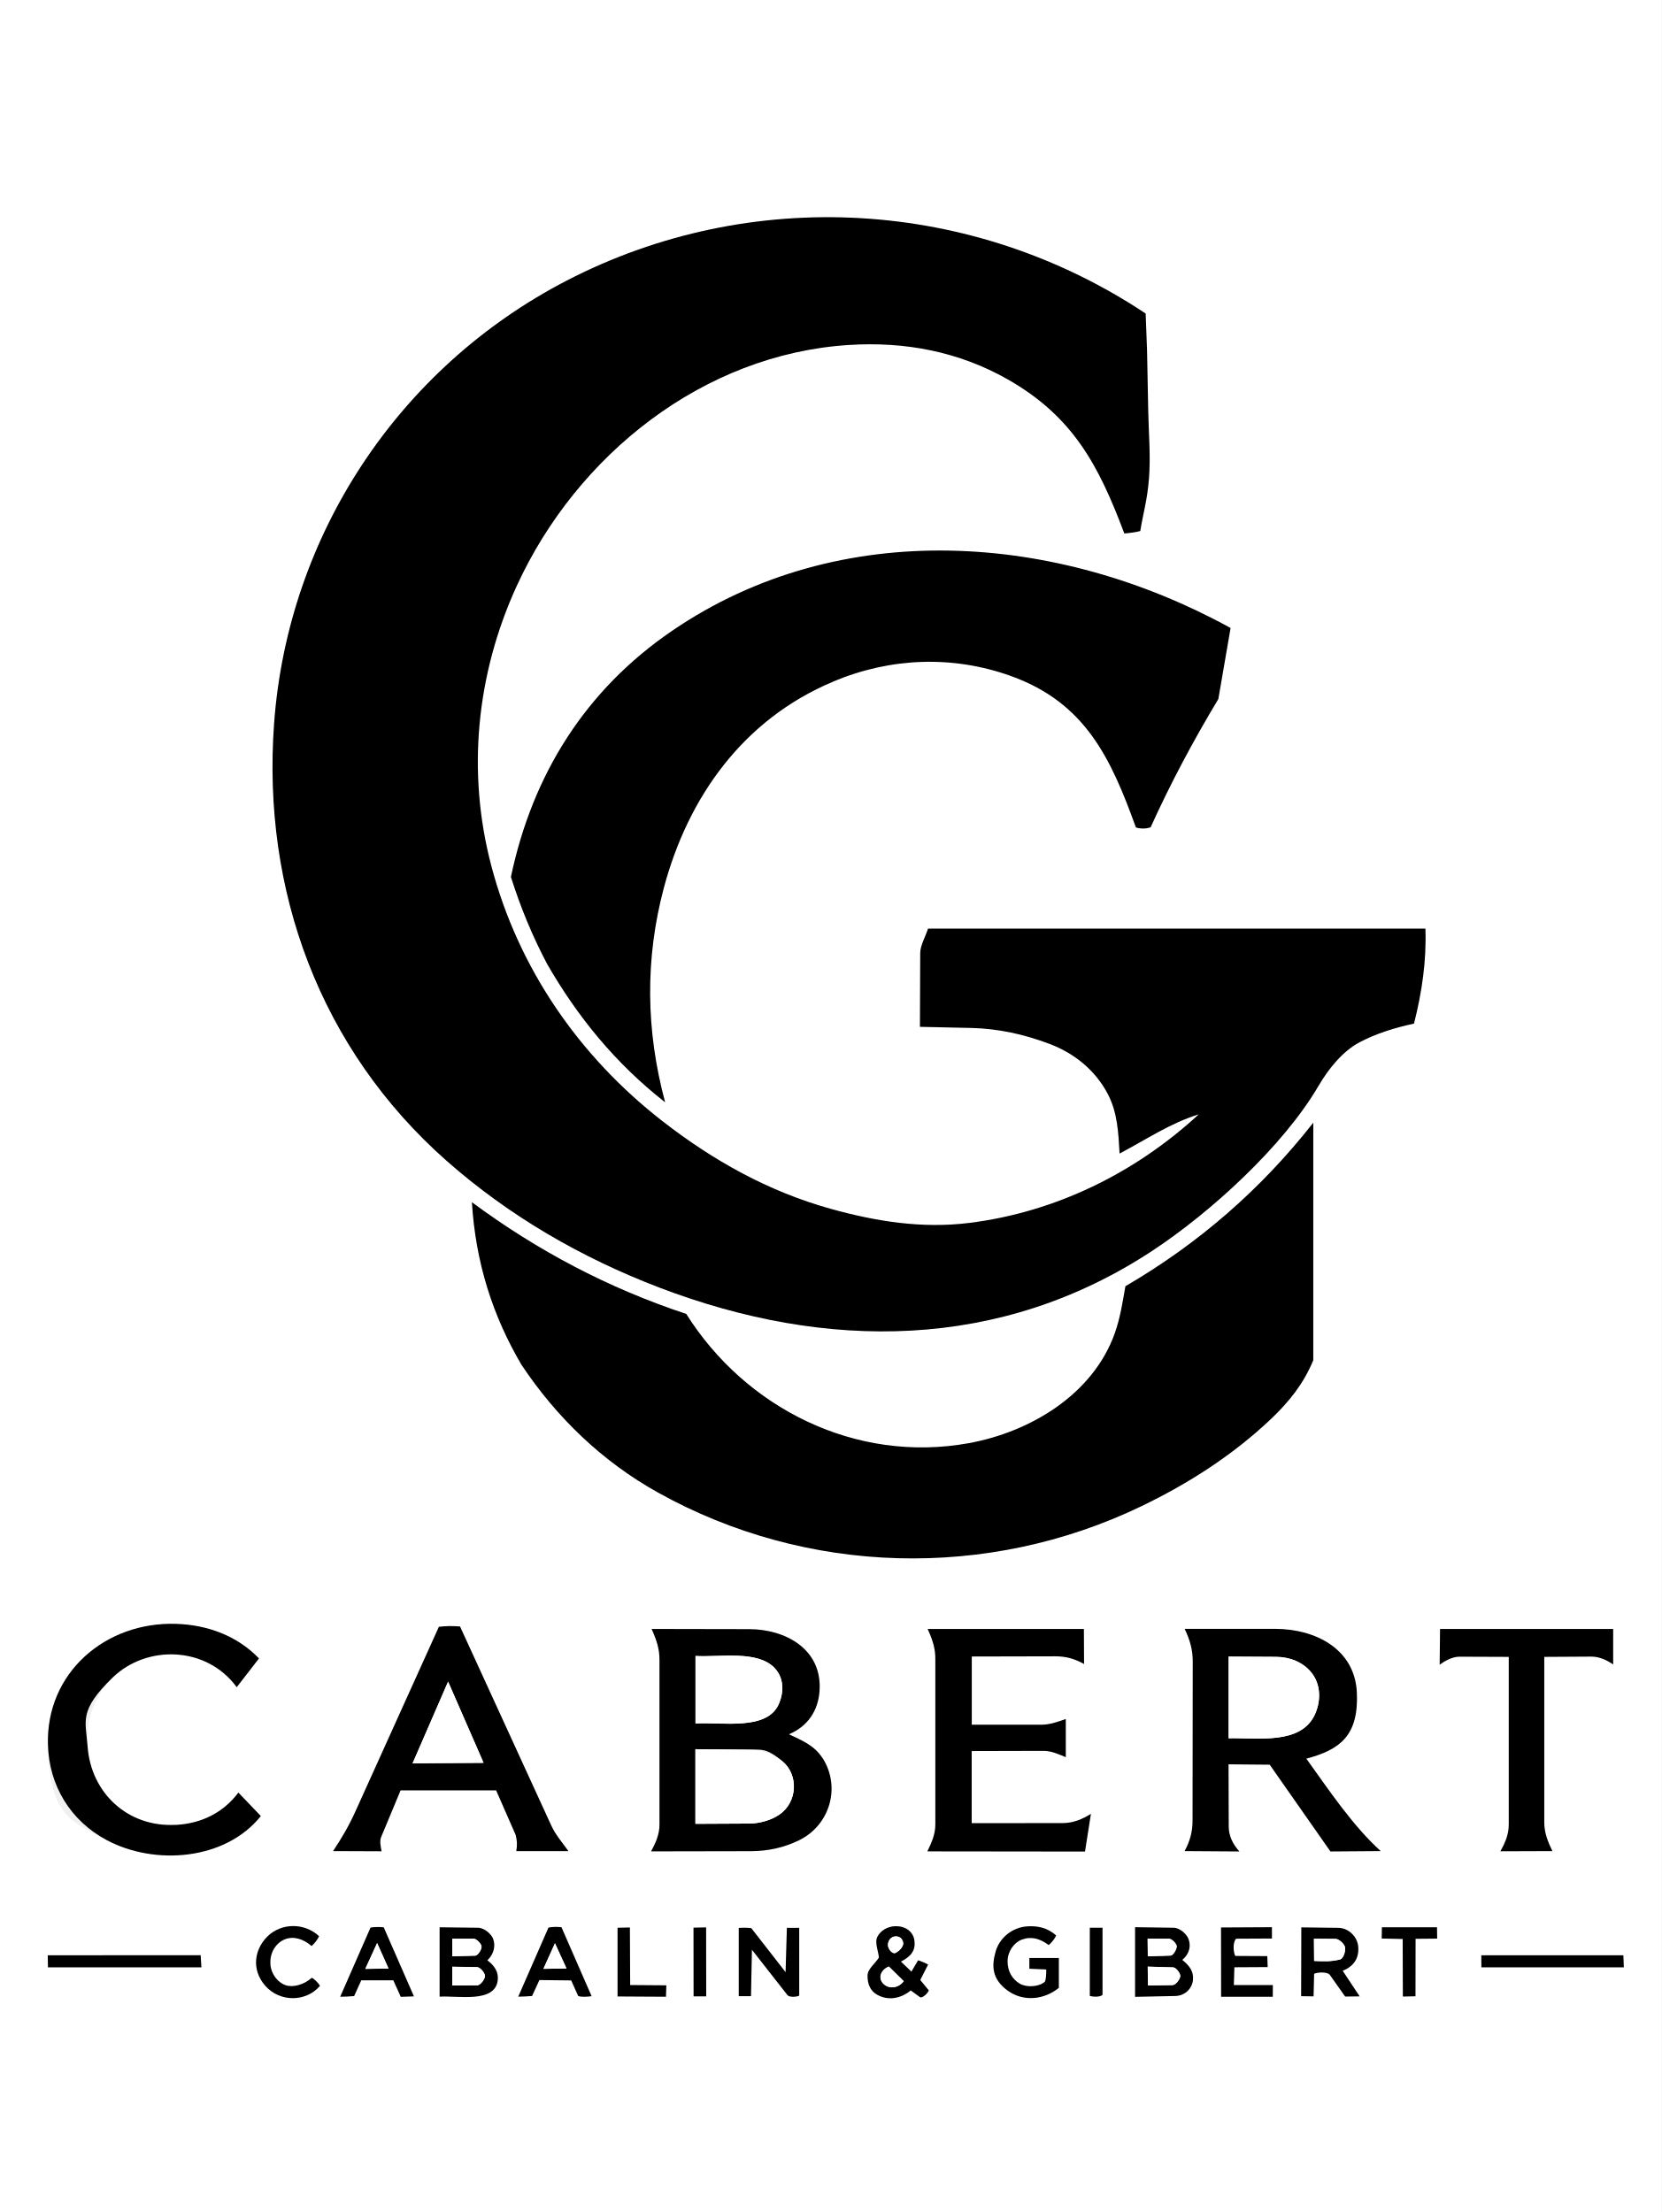
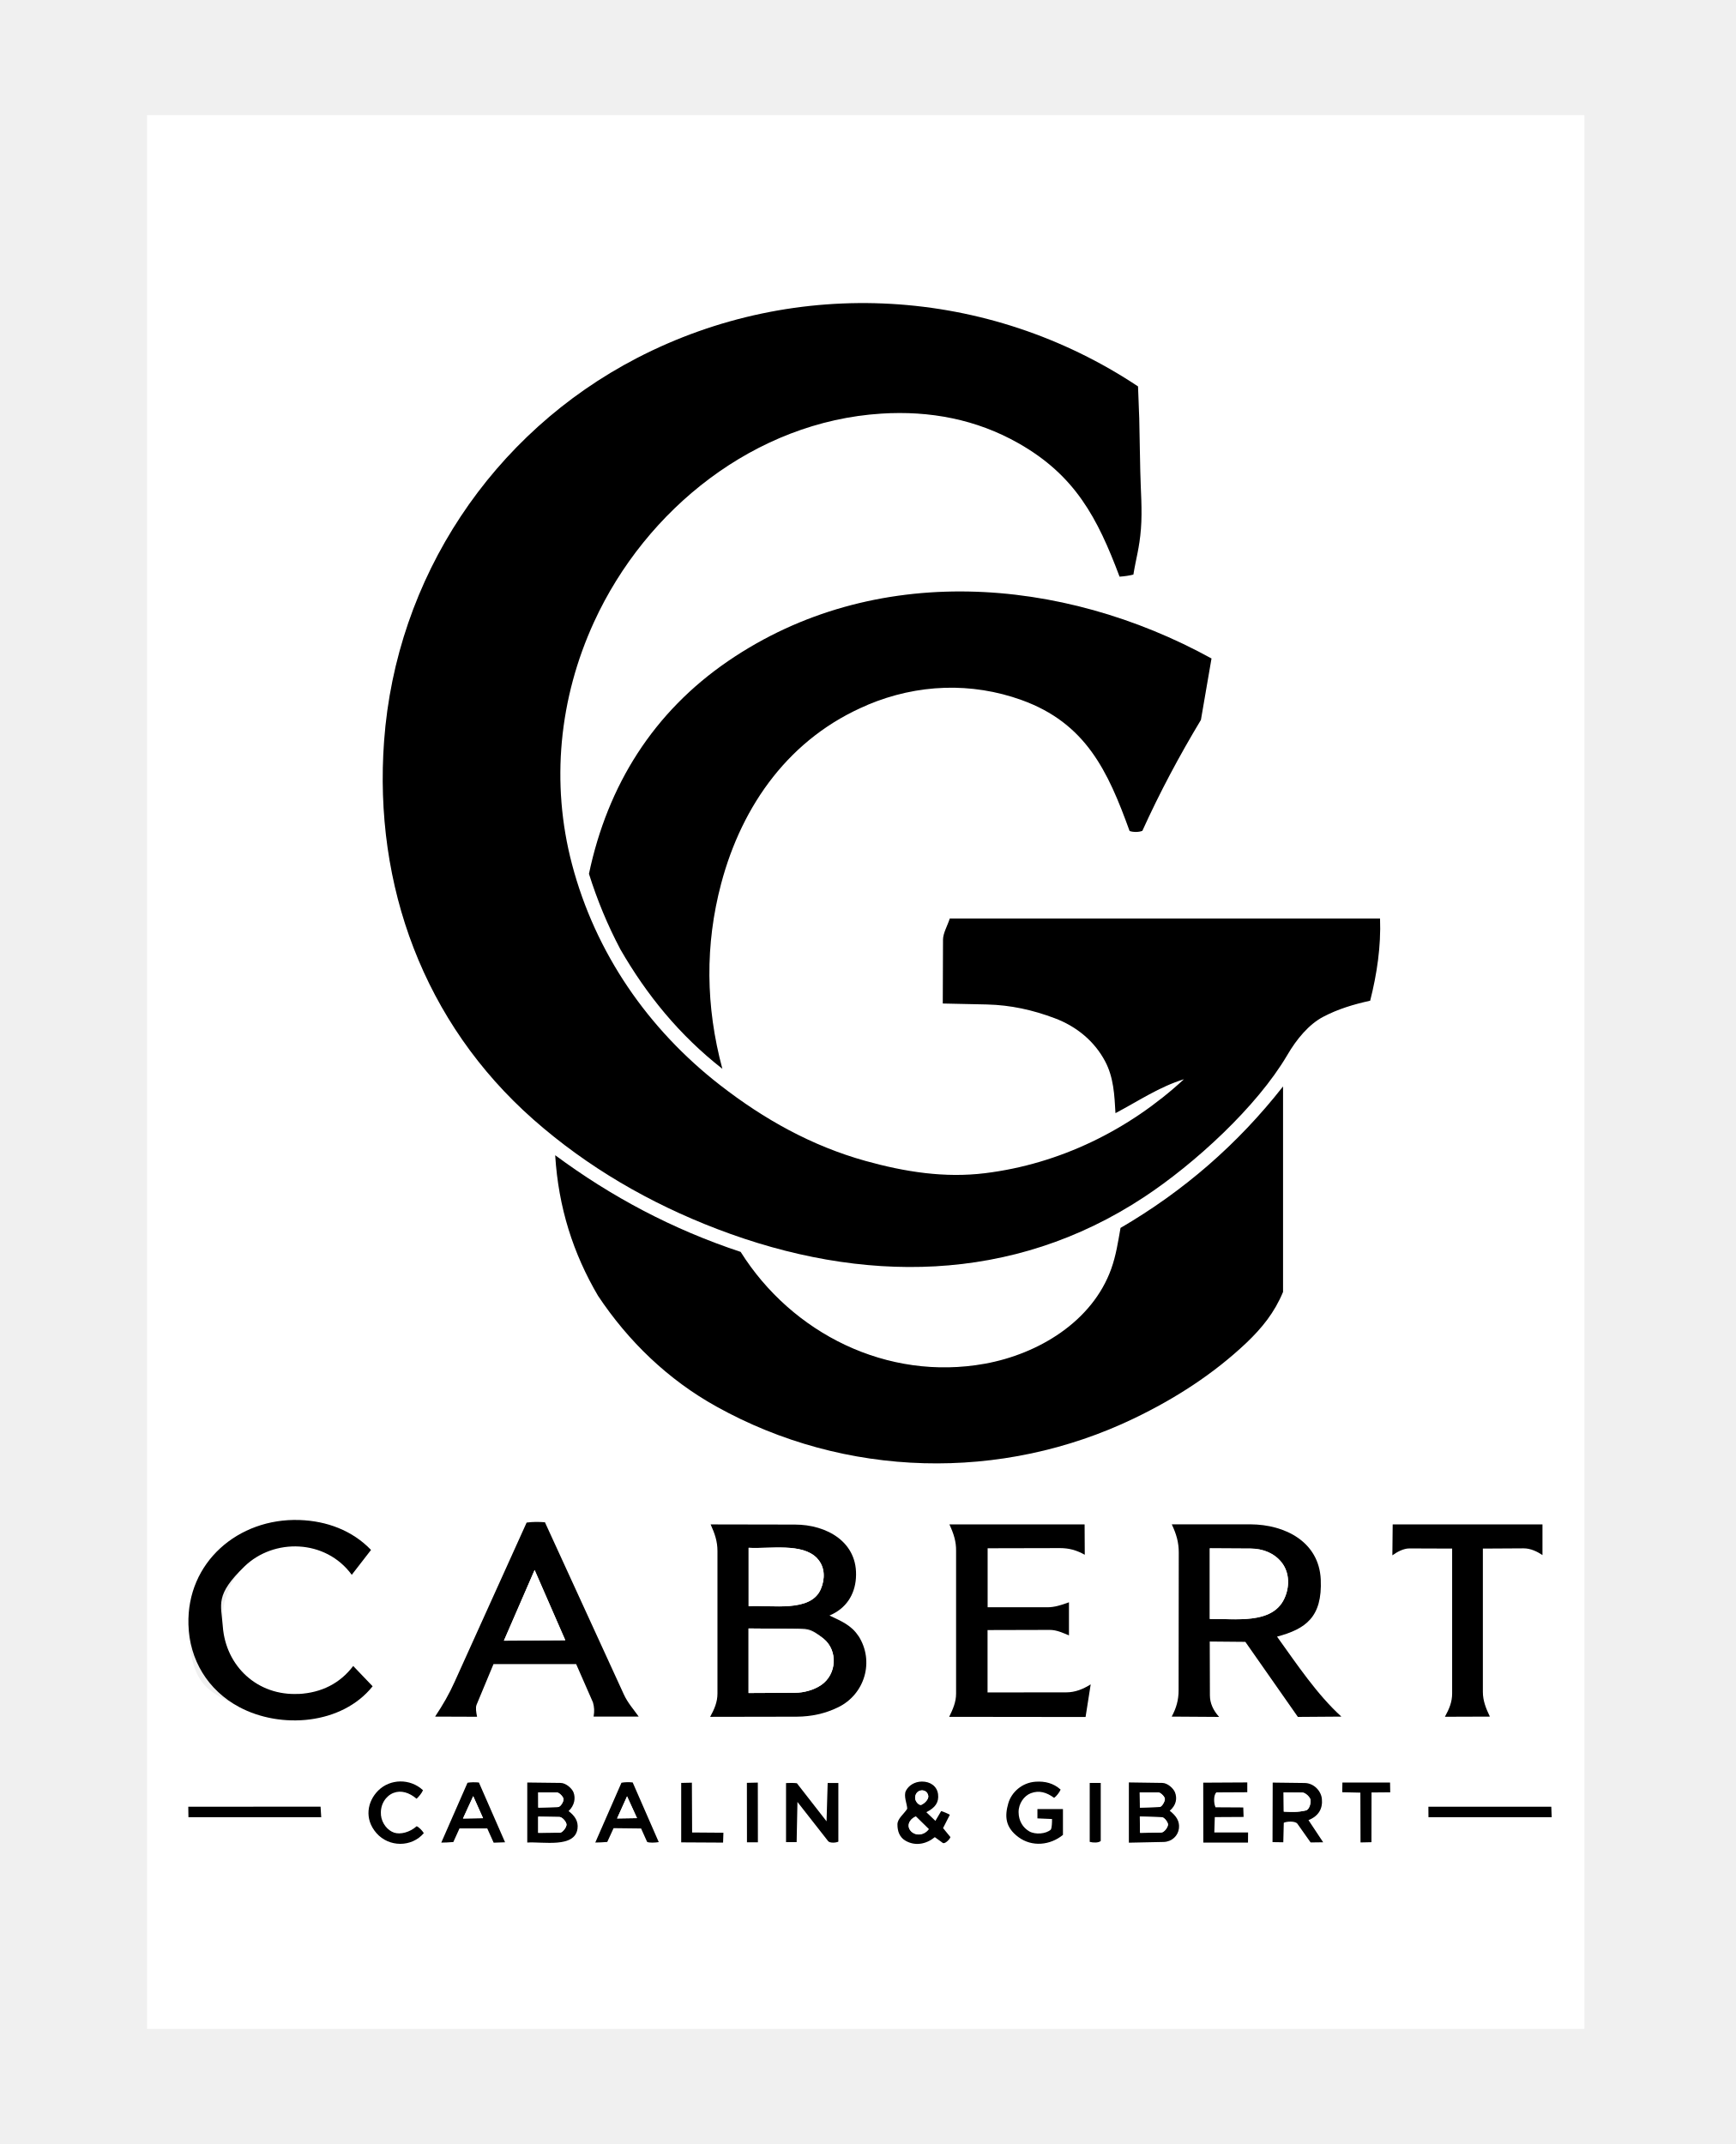
- <svg xmlns="http://www.w3.org/2000/svg" id="Layer_1" version="1.1" viewBox="0 0 1792 2386">
+ <svg xmlns="http://www.w3.org/2000/svg" id="Layer_1" version="1.1" viewBox="-183.24 -143.60 2163.94 2673.20">
  <defs>
    <style>
      .st0 {
        fill: #fff;
      }
    </style>
  </defs>
  <path class="st0" d="M0,2386V0h1792v2386H0ZM1207.4,1244.4c29.9-15.8,54.6-32.8,85.6-42.4-68.9,63.6-155.1,105.6-247.4,117.1-51,6.3-100.6-1.6-149.6-15.2-67.1-18.6-126.5-51.9-181.3-94.5-89.8-69.8-155.5-164.7-184.7-275.6-26.6-101-16-206.9,27.6-302.1,64.6-140.8,200.7-249.6,358-259.6,60.8-3.9,118.9,7.3,171,36.9,70.7,40.1,98.5,92.9,126.1,166.4,5.7-.3,12.3-1.2,17.2-2.6,3.2-19.9,7.9-37.6,9.4-56.8s-.4-47.7-.8-71.9l-1.3-66.2-1.5-39.7c-186.7-124.2-425.8-138.4-624.6-35.4-180.6,93.6-300.4,274-315.3,477.5-13.2,180.2,49.6,351.4,186.1,471.9,67.6,59.7,145.1,104.5,229.2,136.6,180,68.8,368,68.4,532.2-39.9,62.8-41.4,140.5-112.4,178.4-176.9s23.5-36.7,45-47.9,37.4-15.4,58.4-20c8.5-33.6,13.6-68,12.3-102.5h-536.4c-2.9,8.9-8.4,18.3-8.4,26.3l-.3,79.7,55.2,1.2c29.3.6,57,6.8,84.5,17.2,26.7,10.1,49.2,28.3,62.6,53.5,10.8,20.3,11.7,42.1,13,64.9ZM898.4,735.3c62.5-26.2,129.6-28.4,191.9-6,80.2,28.9,107.7,88.5,134.7,163.3,4.6,1.6,11.3,1.6,15.9-.2,21.6-47.7,45.9-93.4,73-138.3l13.2-76.6c-186.3-102.6-420.7-121.1-602.4,3.1-93.2,63.7-150.4,154.7-173.7,265.4,10.6,33.2,23,63.4,39.2,94.2,32.6,56.5,73.3,106.8,127.1,148.9-20.9-77.6-21.7-154.7-1.5-230.9,26.2-98.6,85.9-182.3,182.6-222.8ZM508.8,1296.7c4,65.4,22.5,122.8,53.4,175.4,38,57.2,87.5,104.7,147.4,138,160.5,89.4,355.6,94.4,521,14.8,51.3-24.7,98.6-55.1,139.9-94.1,19.6-18.7,35.1-37.9,45.8-63.5v-256.2c-56.6,72.2-124.2,130.7-202.6,176.4-3.1,17.5-5.6,34.2-11.5,50.8-23.5,65.9-90.9,106.4-157.5,118.5-121.8,22.1-240.7-37.7-304.6-139.4-84.5-28-161-68.7-231.3-120.6ZM189.1,1968.5c-51.4,2.7-91-34.4-94.7-84.2-2.1-28.3,7.6-55.7,26.9-74.6,36.8-35.7,101.4-34.3,133.9,10.3l24-31c-23.2-24.3-55.3-36.2-89.3-37.3-76.3-2.5-140.5,52.8-138.3,130.3s24.2,81.9,63.3,102.9c51.8,27.8,128,22,166.3-25.9l-24.2-25.3c-16.4,21.7-39.6,33.4-68,34.9ZM535,1931.2l21,47.9c1.6,5.8,2,10.6.8,17.8h56.2c-6.9-9.7-13.8-17.3-18.6-28l-98.3-214.5c-8.3-.6-15.3-.5-22.8.4l-89.5,198c-7.2,15.9-14.8,29-24.6,43.9l52.3.2c-1.1-5.4-2.1-11.4-.6-15l21.1-50.8h103ZM886.9,1896c-8.7-13.6-22.1-18.8-36-25.4,20.8-8.7,31.5-25.8,33-46.5,3.3-45.2-36.8-66.8-75.9-66.9l-105.2-.2c5.3,11.7,8.6,21.3,8.6,33.1v177.8c0,10.5-3.8,19.2-9.2,29l107.8-.2c18.4,0,35.5-3.8,51.7-11.7,33.1-16.1,45.7-57.3,25.3-89.1ZM1125.3,1888.6c9,0,16.7,3.9,24,6.8v-41.2c-10,3.6-18,6.2-27.1,6.2h-74.3s0-73.6,0-73.6l90.1-.2c11.6,0,20.6,2.6,31,8.3l-.2-37.8h-168.5c5.4,11.6,8.4,21.4,8.4,33.1v177.9c-.2,10.2-4,19.1-8.8,28.9l170,.2,6.4-40.7c-9.3,5.9-19.2,10-30.5,10h-98c0,.1,0-77.7,0-77.7l77.4-.2ZM1434.8,1997.1l54.2-.4c-30.1-27.4-55.2-65-80.2-99.7,35.7-9.5,56.1-36.5,54.5-71.2s-44.5-68.6-87.4-68.7h-98.3c5.8,12.2,8.7,22.4,8.7,35l-.2,171.8c0,12.2-3,22.3-8.6,32.8l59.1.4c-7.3-8.1-11.5-17-11.5-27l-.2-67,44.4.4,65.5,93.6ZM1674.3,1996.7c-4.8-10-8.7-19.5-8.7-30.7v-178.7c0,0,50.7-.3,50.7-.3,8.8,0,16.9,3.9,23.5,8.4v-38.2c0,0-186.8,0-186.8,0l-.4,38.5c5.5-4,13.6-8.6,21.2-8.6l53.3.2v180.7c0,10.6-3.5,19-9,29l56.2-.2ZM291.6,2119.1c-1.2-12.9,5.1-23.1,15.7-27.2s19.6-.4,28.7,7.3c3.1-2.8,6.4-6.9,8-10.6-15.9-14.9-40.9-14.4-55.8.4-13.6,13.5-15.9,37.5-2.2,53.1s43.9,17.7,59,0c-2.1-3.5-6.4-7.8-8.9-8.6-8.5,7.6-17.7,11.4-28.1,8s-15.4-11.1-16.5-22.3ZM424.2,2136.1l8,17.8,14.2-.5-32.6-74.5c-4.8-.4-10.3-.4-14.2.3l-32.7,74.6c3.2,0,11.3-.3,15-.7l7.7-17.1h34.6ZM525.6,2114.5c7.6-7,9-16.2,6.1-23.4s-9.4-11.6-16.2-11.7l-41.4-.5v74.8c19.9-1.3,59,7.1,62.6-17.1,1.4-9.4-3.4-16.1-11.1-22.1ZM616.1,2136.2l7.5,16.7c2.6,1.4,9.9.9,14.5.3l-32.5-74.4c-4.7-.5-10.2-.4-14,.4l-32.6,74.5c3.2,0,11.3-.2,14.9-.7l7.9-17.2,34.4.4ZM718.6,2141.5l-39-.3-.2-62.1-13.3.3v74.1s52.2.3,52.2.3l.3-12.4ZM761.6,2153.4v-74.3c-.1,0-13.7.3-13.7.3v74.1s13.7,0,13.7,0ZM861.9,2152.6v-73.3c0,0-13.2,0-13.2,0l-1.4,47.8-37-47.5c-3.8-.4-9.8-.5-13.5-.2v73.6c0,0,13.1,0,13.1,0l1-50.1,38.3,48.9c2.1,2.7,10,2.2,12.7.6ZM992.5,2135.8l8.4-16.5c-2.6-1.5-8.3-3.9-10.8-4.6l-7.2,12.2-11.3-10.8c11.5-5.9,15.8-13.4,14.6-22.4s-9.7-15.9-20.2-15.8c-9.1,0-16.2,4.4-19.8,11.4s1.5,16.6,1.6,22.5c-3.8,6.3-12.2,12.1-12.2,19.4,0,8.5,2.6,16.2,10.3,20.6,11.9,6.7,25.4,4.3,36.3-4.6l9.9,7.2c2.5,1.8,8.9-4.8,9.5-7.3l-9.1-11.1ZM1128.3,2124.4c0,4.2-.1,11.1-1.5,13.2-6,5.6-19.4,6.6-26.9,2.2-8.1-4.7-13.3-13.3-13.3-23.9s6.9-20.6,15.3-23.7c10.2-3.9,19.5-1.1,29,5.8,2.7-1.8,6.7-7,8.1-10.3-9.1-8-19.6-10.5-31.2-9.8-16.8,1.1-30,13-34,26.9-4.6,15.9-.4,32.7,12.8,42.3s39.4,10.1,55.3-2.9v-32.2s-31.7,0-31.7,0v11.6c0,0,18.1.8,18.1.8ZM1189.1,2151.7v-72.4c-.1,0-13.8,0-13.8,0v73.5c4.3,1.2,11.2,1.3,13.8-1.2ZM1274.9,2114c8.5-7.1,9.4-15.7,6.6-22.9s-9.3-11.7-16-11.8l-41.4-.6v75.1s43.4-.9,43.4-.9c10.3-.2,18-8.5,19-16.9s-3.5-15.7-11.6-22.1ZM1367.1,2121.8l-.4-11.8-34.6-.2c-2.4-5-2.6-15.1,1-18.6l38.6-.2v-12.2s-54.9.3-54.9.3v74.6c.1,0,55.9.1,55.9.1v-12.4c.1,0-42-.1-42-.1l.6-19.2,35.9-.2ZM1450.6,2153.5l15.7-.2-18.3-27.6c12.9-5.1,17.9-14.6,16.7-26.5-1-9.6-9.7-19.7-21.6-19.8l-39.7-.5-.2,74.2,13.4.2.6-24.3c3-1.7,14.3-2.6,17,1.2l16.4,23.2ZM1526.5,2153.3l.2-62,23.2-.2-.2-12.2h-59.4s-.2,12.1-.2,12.1l22.6.5.2,62,13.6-.3ZM217.2,2122.1l-.8-13H51.5s.1,13.1.1,13.1h165.6ZM1751.2,2122.1l-.5-13h-153.2s.1,13,.1,13h153.6Z" />
  <path d="M1207.4,1244.4c-1.3-22.8-2.2-44.6-13-64.9-13.4-25.2-35.9-43.5-62.6-53.5-27.5-10.4-55.2-16.5-84.5-17.2l-55.2-1.2.3-79.7c0-7.9,5.6-17.4,8.4-26.2h536.4c1.3,34.4-3.8,68.9-12.3,102.4-21,4.6-40.5,10.6-58.4,20s-33.2,27.7-45,47.9c-37.9,64.5-115.6,135.5-178.4,176.9-164.2,108.3-352.2,108.7-532.2,39.9-84.1-32.2-161.6-77-229.2-136.6-136.5-120.5-199.3-291.6-186.1-471.9,14.9-203.5,134.7-383.9,315.3-477.5,198.9-103,437.9-88.8,624.6,35.4l1.5,39.7,1.3,66.2c.5,24.2,2.7,47.8.8,71.9s-6.2,36.9-9.4,56.8c-4.9,1.3-11.5,2.2-17.2,2.6-27.6-73.5-55.4-126.3-126.1-166.4-52.2-29.6-110.2-40.8-171-36.9-157.3,10-293.4,118.9-358,259.6-43.7,95.2-54.2,201-27.6,302.1,29.2,110.9,94.9,205.8,184.7,275.6,54.8,42.6,114.2,75.8,181.3,94.5,48.9,13.6,98.6,21.6,149.6,15.2,92.3-11.5,178.5-53.5,247.4-117.1-31,9.6-55.7,26.6-85.6,42.4Z" />
  <path d="M508.8,1296.7c70.2,52,146.7,92.6,231.3,120.6,63.9,101.7,182.8,161.5,304.6,139.4,66.6-12.1,134-52.6,157.5-118.5,5.9-16.6,8.4-33.2,11.5-50.8,78.4-45.7,146-104.2,202.6-176.4v256.2c-10.6,25.6-26.1,44.8-45.7,63.5-41.3,39-88.6,69.4-139.9,94.1-165.4,79.6-360.5,74.6-521-14.8-59.9-33.3-109.4-80.9-147.4-138-30.9-52.6-49.4-110-53.4-175.4Z" />
  <path d="M898.4,735.3c-96.6,40.5-156.4,124.2-182.6,222.8-20.2,76.2-19.4,153.2,1.5,230.9-53.8-42.1-94.5-92.4-127.1-148.9-16.2-30.7-28.7-61-39.2-94.2,23.3-110.7,80.5-201.7,173.7-265.4,181.6-124.1,416-105.7,602.4-3.1l-13.2,76.6c-27,44.9-51.4,90.6-73,138.3-4.6,1.8-11.3,1.8-15.9.2-27-74.7-54.5-134.4-134.7-163.3-62.3-22.4-129.5-20.2-191.9,6Z" />
  <path d="M886.9,1896c20.4,31.8,7.9,73-25.3,89.1-16.2,7.9-33.3,11.6-51.7,11.7l-107.8.2c5.4-9.8,9.1-18.6,9.1-29v-177.8c0-11.8-3.2-21.4-8.5-33.1l105.2.2c39.1,0,79.2,21.6,75.9,66.9-1.5,20.7-12.3,37.8-33,46.5,13.9,6.6,27.3,11.9,36,25.4ZM835.6,1799.5c-18.5-19.7-58.7-11.7-85.6-13.2v72.8c29.5-1.7,77.4,8,90-21.2,5.5-12.8,5.5-27.8-4.4-38.3ZM840.3,1957.5c19.8-13.5,21.2-42.8,3.6-57.6s-23.1-12.5-35.8-12.6l-58.2-.5v80.5s58.2-.3,58.2-.3c10.3,0,22.8-3.2,32.1-9.5Z" />
  <path d="M1434.8,1997.1l-65.5-93.6-44.4-.4.2,67c0,10,4.2,18.9,11.5,27l-59.1-.4c5.7-10.5,8.6-20.6,8.6-32.8l.2-171.8c0-12.6-2.9-22.8-8.7-35.1h98.3c42.9.2,85.3,21.8,87.4,68.8s-18.9,61.7-54.5,71.2c24.9,34.7,50,72.3,80.2,99.7l-54.2.4ZM1414.7,1804.7c-9.4-12.1-24.2-17.4-38.6-17.5l-51.1-.3v88.1c31.6-.7,77.6,7.1,92.8-25.2,6.8-14.4,6.9-32.2-3.1-45.1Z" />
  <path d="M1125.3,1888.6l-77.4.2v77.8c0,0,98.1-.1,98.1-.1,11.2,0,21.2-4.1,30.5-10l-6.4,40.7-170-.2c4.8-9.8,8.6-18.6,8.6-28.9v-177.9c.2-11.7-2.9-21.4-8.3-33.1h168.5s.2,37.8.2,37.8c-10.3-5.7-19.4-8.3-31-8.3l-90.1.2v73.6c0,0,74.4,0,74.4,0,9.1,0,17.1-2.6,27-6.2v41.2c-7.3-2.9-15-6.8-24-6.8Z" />
  <path d="M535,1931.2h-103c0,0-21.1,50.7-21.1,50.7-1.5,3.6-.5,9.6.6,15l-52.3-.2c9.9-14.9,17.5-28,24.6-43.9l89.5-198c7.5-1,14.5-1,22.8-.4l98.3,214.5c4.9,10.7,11.8,18.2,18.6,27.8h-56.2c1.2-7.1.8-11.9-.8-17.7l-21-47.9ZM521.5,1901.5l-38.3-87.6-38.3,88.2,76.5-.6Z" />
  <path d="M189.1,1968.5c28.4-1.5,51.6-13.2,68-34.9l24.2,25.3c-38.3,47.9-114.5,53.6-166.3,25.9-39.1-20.9-62.1-58.8-63.3-102.9-2.2-77.5,62-132.8,138.3-130.3,34.1,1.1,66.1,13.1,89.3,37.3l-24,31c-32.6-44.6-97.2-46-133.9-10.3s-29,46.3-26.9,74.6c3.7,49.8,43.3,86.9,94.7,84.2Z" />
  <path d="M1674.3,1996.7l-56.2.2c5.5-10,9-18.4,9-29v-180.7s-53.3-.2-53.3-.2c-7.5,0-15.7,4.6-21.2,8.6l.4-38.5h186.7s0,38.2,0,38.2c-6.6-4.4-14.7-8.4-23.5-8.4l-50.8.3v178.7c0,11.2,3.9,20.7,8.7,30.7Z" />
  <path d="M1274.9,2114c8.1,6.4,12.7,12.9,11.6,22.1s-8.7,16.6-19,16.9l-43.4.9v-75.1s41.5.6,41.5.6c6.7,0,14.1,6.9,16,11.8,2.8,7.2,1.8,15.8-6.6,22.9ZM1262.4,2109.4c3,0,7.1-7.5,6.6-10.4s-5.4-7.8-8.4-7.8h-22.9s.2,19,.2,19l24.6-.8ZM1264.7,2141.2c3.5,0,8.4-6.7,8.2-10s-4.8-8.9-7.7-9l-27.4-.8.3,20.3,26.7-.4Z" />
  <path d="M525.6,2114.5c7.7,5.9,12.4,12.6,11.1,22.1-3.5,24.2-42.6,15.9-62.6,17.1v-74.8s41.4.5,41.4.5c6.8,0,14.3,6.9,16.2,11.7,2.8,7.1,1.4,16.3-6.1,23.4ZM512.3,2109.5c3.5,0,7.7-7.5,7-10.4s-5.5-8-8.6-7.9h-23c0,0,.1,19,.1,19l24.5-.7ZM514.5,2141.5c3.7,0,8.8-7,8.5-10.4s-5.3-9.2-8.7-9.3l-26.6-.4v20.2s26.8-.2,26.8-.2Z" />
  <path d="M1450.6,2153.5l-16.4-23.2c-2.7-3.8-14-2.9-17-1.2l-.6,24.3-13.4-.2.2-74.2,39.7.5c11.9.1,20.7,10.2,21.6,19.8,1.2,11.9-3.8,21.3-16.7,26.5l18.3,27.6-15.7.2ZM1444.8,2113.7c4.8-1.1,6.8-10.6,5.5-14.1s-6.4-8.2-10.1-8.2l-23.2-.2.2,24c10.2.4,17.4.9,27.6-1.5Z" />
  <path d="M992.5,2135.8l9.1,11.1c-.5,2.5-6.9,9.1-9.5,7.3l-9.9-7.2c-10.9,8.9-24.4,11.3-36.3,4.6-7.7-4.3-10.4-12.1-10.3-20.6,0-7.2,8.4-13.1,12.2-19.4-.1-5.8-4.9-16.1-1.6-22.5s10.7-11.3,19.8-11.4c10.5-.1,19,5.8,20.2,15.8s-3.2,16.6-14.6,22.4l11.3,10.8,7.2-12.2c2.6.7,8.2,3.1,10.8,4.6l-8.4,16.5ZM965.6,2106.6c5.4-2.8,8.3-7.1,8.5-10.1s-4.6-7.9-7.7-7.9c-6.2.1-9,5.4-8.7,10s4.9,9.5,8,7.9ZM974.6,2137l-16.1-15.8c-8.1,3.4-11.7,12.1-6.2,18.2s16.6,5.5,22.3-2.4Z" />
  <path d="M861.9,2152.6c-2.7,1.5-10.7,2-12.7-.6l-38.3-48.9-1,50.1h-13.2c0,0,0-73.6,0-73.6,3.8-.3,9.7-.3,13.5.2l37,47.5,1.4-47.8h13.3s0,73.2,0,73.2Z" />
  <path d="M1128.3,2124.4l-18.2-.8v-11.6c0,0,31.8,0,31.8,0v32.2c-15.9,13-38.4,15.3-55.3,2.9s-17.4-26.4-12.8-42.3c4-13.9,17.2-25.8,34-26.9,11.6-.8,22.1,1.7,31.2,9.8-1.3,3.3-5.4,8.5-8.1,10.3-9.4-6.9-18.7-9.7-29-5.8-8.4,3.2-15.4,12.8-15.3,23.7s5.3,19.2,13.3,23.9c7.5,4.3,20.9,3.3,26.9-2.2,1.3-2.1,1.6-9.1,1.5-13.2Z" />
  <path d="M1367.1,2121.8l-35.9.2-.6,19.2h42.1c0,.1-.1,12.6-.1,12.6h-55.7c0-.1-.1-74.7-.1-74.7l54.9-.3v12.2s-38.6.2-38.6.2c-3.6,3.5-3.3,13.6-1,18.6l34.6.2.4,11.8Z" />
  <path d="M424.2,2136.1h-34.6c0-.1-7.7,17-7.7,17-3.7.4-11.8.7-15,.7l32.7-74.6c3.8-.7,9.4-.8,14.2-.3l32.6,74.5-14.2.5-8-17.8ZM419,2123.4l-12.3-27.5-12.7,27.8,25-.4Z" />
  <path d="M616.1,2136.2l-34.4-.4-7.9,17.2c-3.7.4-11.8.7-14.9.7l32.6-74.5c3.9-.8,9.4-.9,14-.4l32.5,74.4c-4.5.7-11.9,1.1-14.5-.3l-7.5-16.7ZM610.9,2123.3l-12.4-27.2-12.4,27.6,24.9-.4Z" />
  <polygon points="217.2 2122.1 51.7 2122.1 51.5 2109.1 216.4 2109 217.2 2122.1" />
  <path d="M291.6,2119.1c1.1,11.2,8.7,19.7,16.5,22.3s19.6-.4,28.1-8c2.5.9,6.8,5.1,8.9,8.6-15.1,17.8-43.4,17.8-59,0s-11.4-39.6,2.2-53.1c14.9-14.8,39.8-15.3,55.8-.4-1.6,3.7-5,7.8-8,10.6-9.1-7.7-19.3-10.9-28.7-7.3s-16.9,14.3-15.7,27.2Z" />
  <polygon points="1751.2 2122.1 1597.6 2122.1 1597.5 2109.1 1750.7 2109.1 1751.2 2122.1" />
  <polygon points="1526.5 2153.3 1512.9 2153.6 1512.7 2091.5 1490.1 2091 1490.3 2078.9 1549.7 2078.9 1549.9 2091.1 1526.6 2091.3 1526.5 2153.3" />
  <polygon points="718.6 2141.5 718.2 2153.8 666 2153.5 666 2079.4 679.3 2079.1 679.6 2141.2 718.6 2141.5" />
  <path d="M1189.1,2151.7c-2.6,2.5-9.5,2.4-13.8,1.2v-73.5s13.7,0,13.7,0v72.4Z" />
  <polygon points="761.6 2153.4 748 2153.4 747.9 2079.3 761.5 2079 761.6 2153.4" />
  <path class="st0" d="M840.3,1957.5c-9.3,6.3-21.8,9.4-32.1,9.5l-58.2.3v-80.5s58.1.5,58.1.5c12.7,0,26.1,4.5,35.8,12.6,17.6,14.8,16.2,44.2-3.6,57.6Z" />
  <path class="st0" d="M835.6,1799.5c9.9,10.6,9.9,25.5,4.4,38.3-12.6,29.2-60.5,19.6-89.9,21.2v-72.8c26.8,1.5,67-6.5,85.5,13.2Z" />
  <path class="st0" d="M1414.7,1804.7c10,12.9,9.9,30.7,3.1,45.1-15.3,32.3-61.2,24.6-92.8,25.2v-88.1s51.1.3,51.1.3c14.4,0,29.2,5.4,38.6,17.5Z" />
  <polygon class="st0" points="521.5 1901.5 445 1902 483.3 1813.9 521.5 1901.5" />
  <path class="st0" d="M1264.7,2141.2l-26.7.4-.3-20.3,27.4.8c3,0,7.6,6.1,7.7,9s-4.7,10-8.2,10Z" />
  <path class="st0" d="M1262.4,2109.4l-24.6.8-.2-19h22.9c3,0,7.9,4.9,8.4,7.8s-3.6,10.3-6.6,10.4Z" />
  <path class="st0" d="M514.5,2141.5l-26.8.2v-20.2s26.6.4,26.6.4c3.5,0,8.5,6,8.7,9.3s-4.9,10.3-8.5,10.4Z" />
  <path class="st0" d="M512.3,2109.5l-24.5.7v-19c-.1,0,22.8,0,22.8,0,3.1,0,7.9,5,8.6,7.9s-3.5,10.3-7,10.4Z" />
  <path class="st0" d="M1444.8,2113.7c-10.2,2.4-17.4,1.9-27.6,1.5l-.2-24,23.2.2c3.7,0,9,5.2,10.1,8.2s-.8,12.9-5.5,14.1Z" />
  <path class="st0" d="M974.6,2137c-5.7,7.9-16.3,9-22.3,2.4s-1.9-14.8,6.2-18.2l16.1,15.8Z" />
  <path class="st0" d="M965.6,2106.6c-3,1.6-7.8-4.9-8-7.9-.3-4.6,2.5-9.9,8.7-10s7.9,5,7.7,7.9-3,7.3-8.5,10.1Z" />
  <polygon class="st0" points="419 2123.4 393.9 2123.8 406.7 2095.9 419 2123.4" />
  <polygon class="st0" points="610.9 2123.3 586 2123.7 598.5 2096.1 610.9 2123.3" />
</svg>
